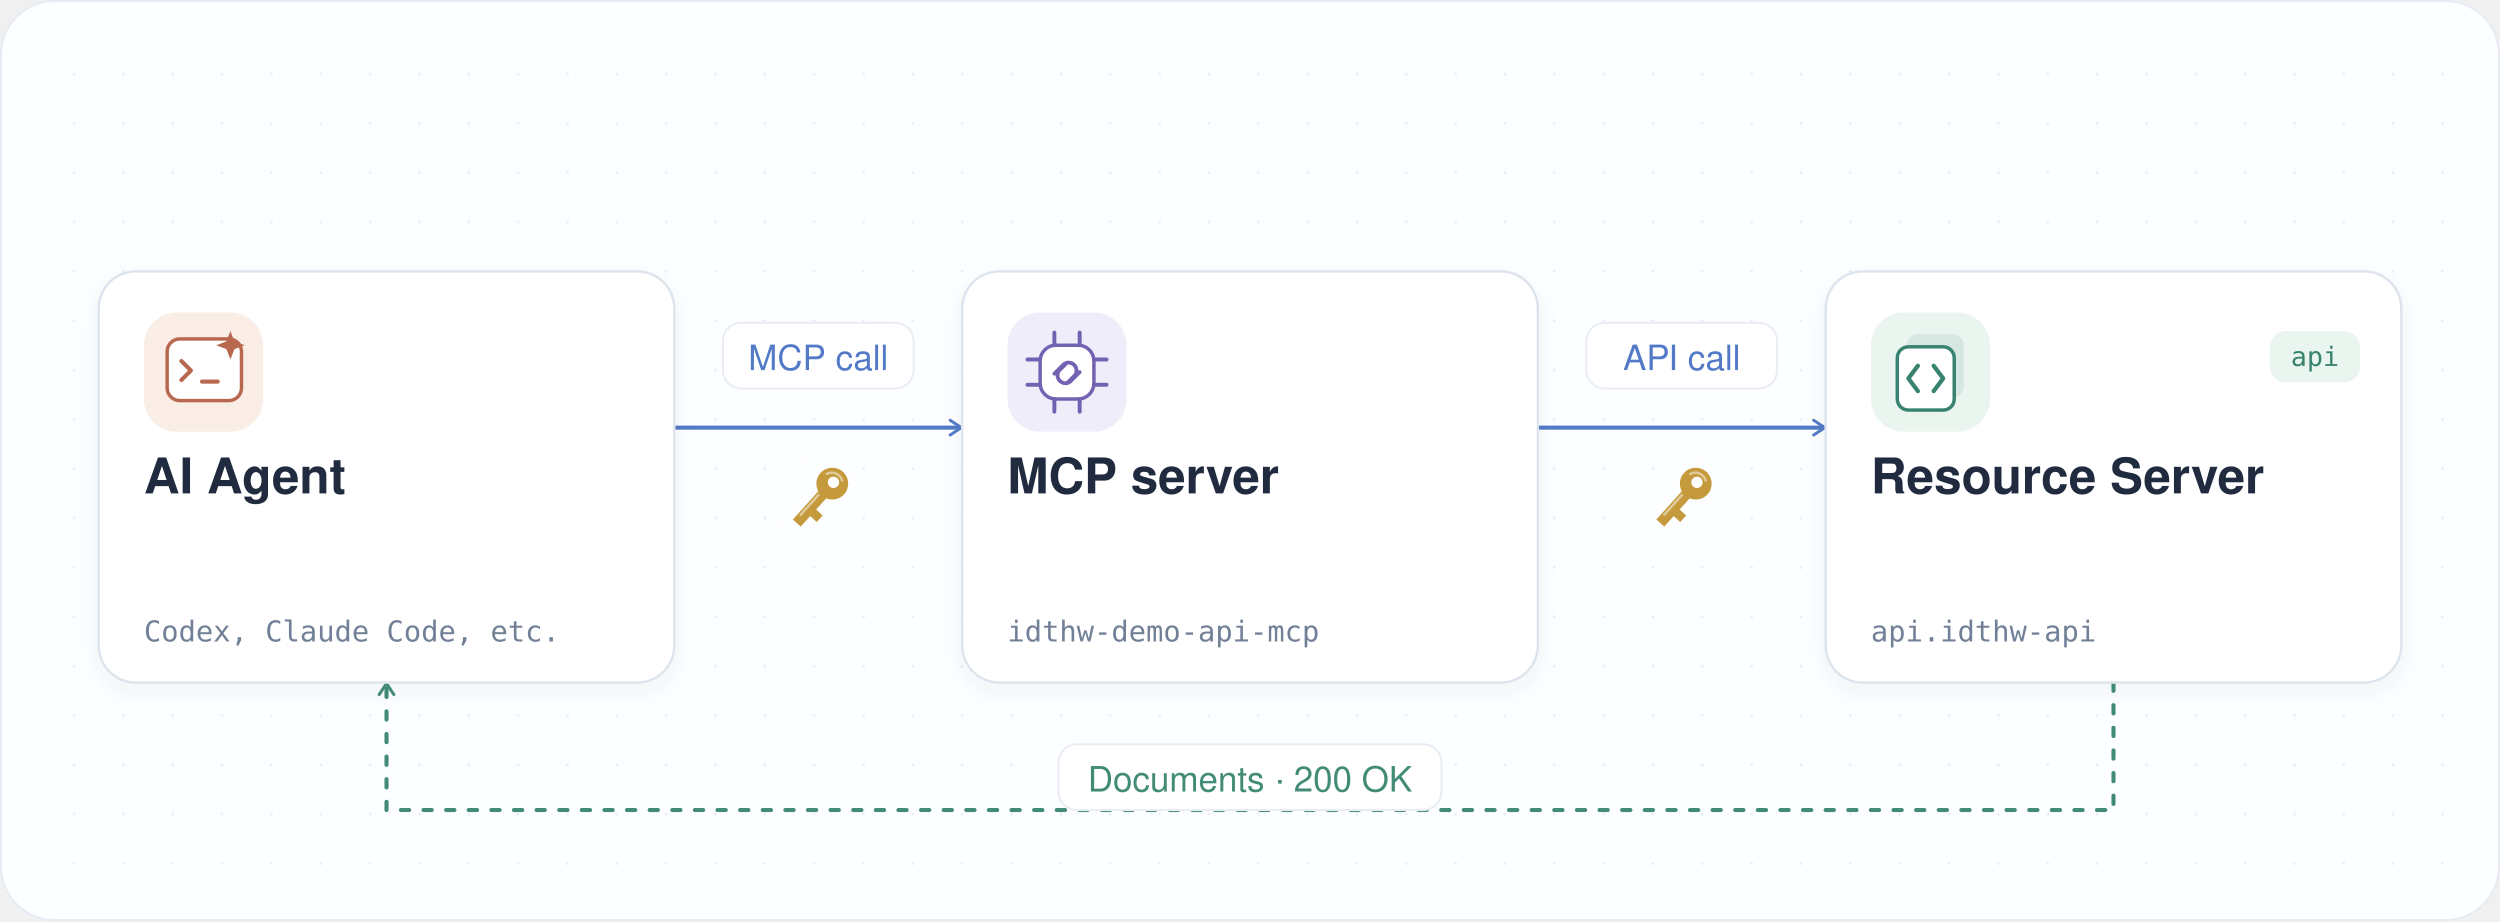
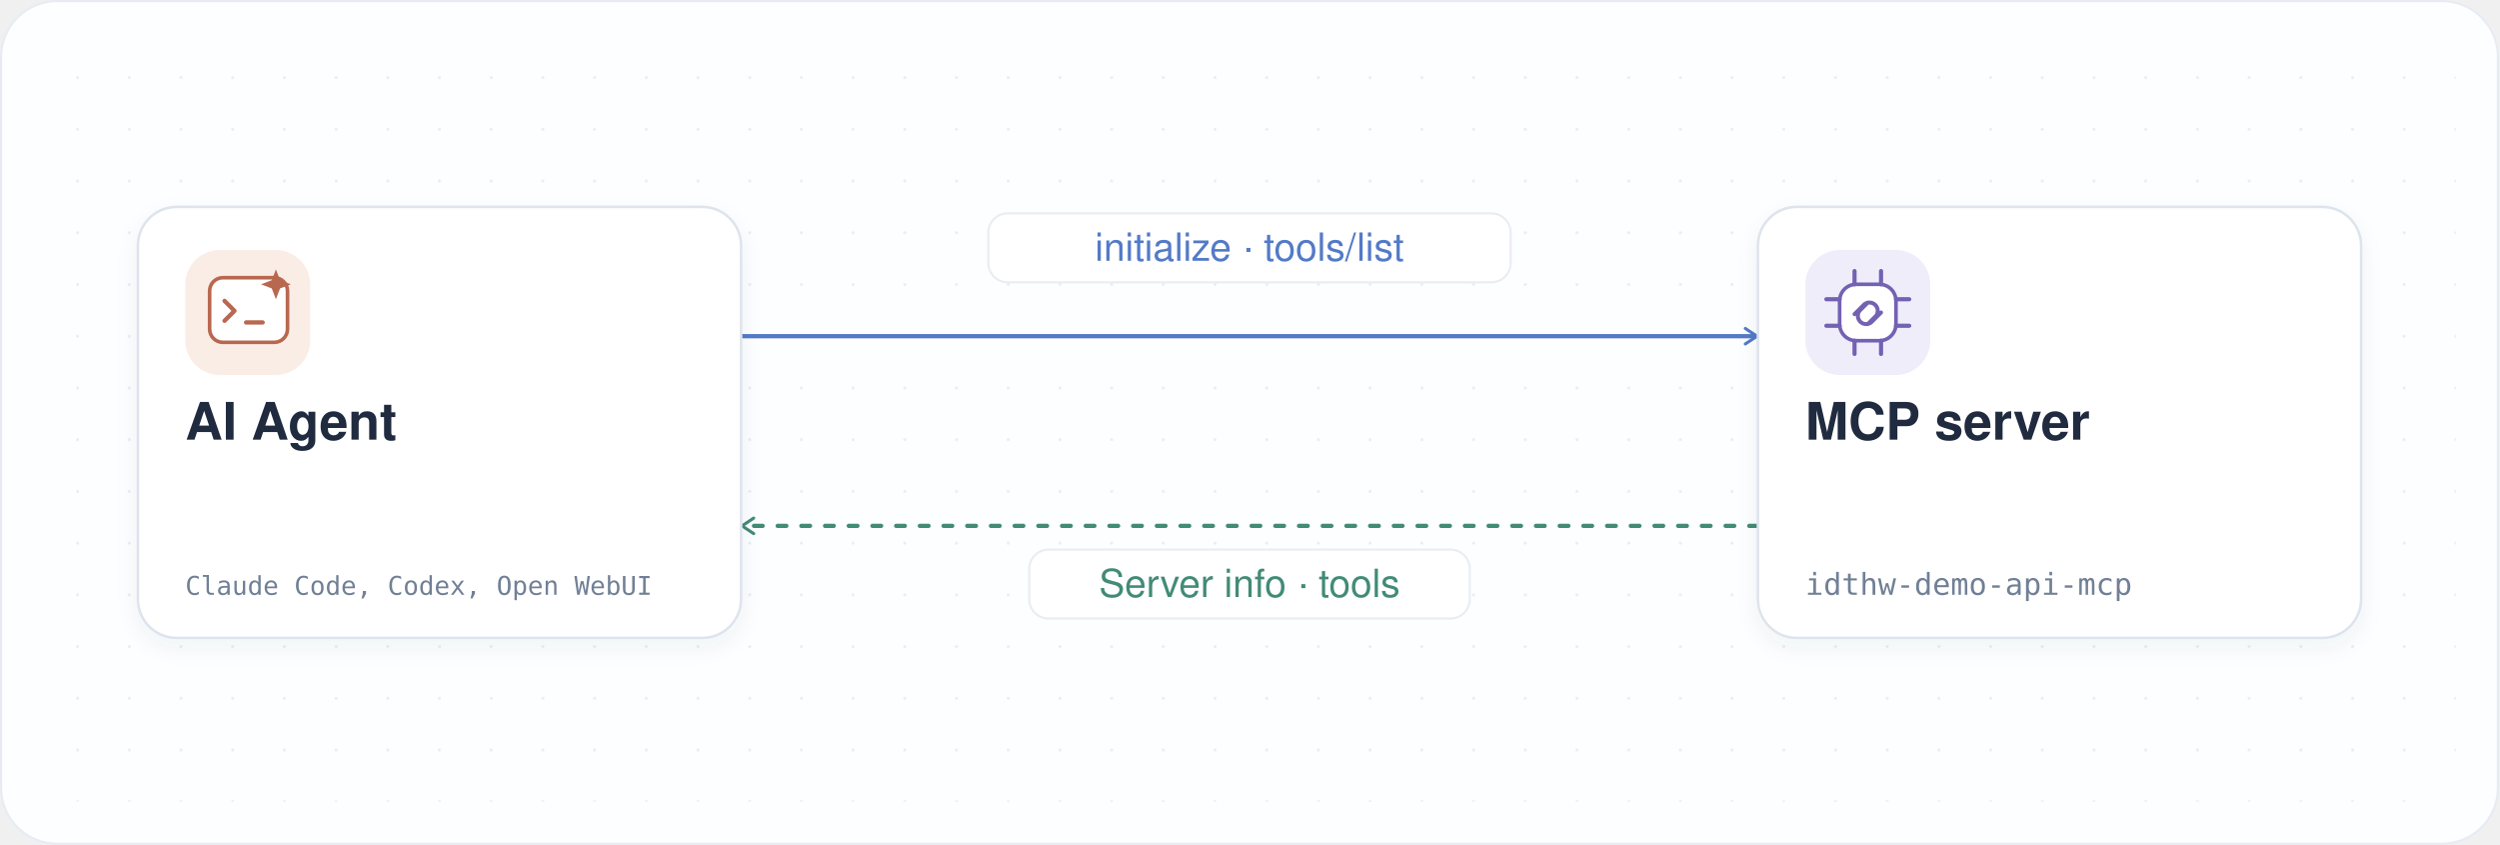
- <svg xmlns="http://www.w3.org/2000/svg" width="1216" height="448" viewBox="0 0 1216 448" role="img" aria-labelledby="title desc">
+ <svg xmlns="http://www.w3.org/2000/svg" width="1160" height="392" viewBox="0 0 1160 392" role="img" aria-labelledby="title desc">
  <defs>
    <marker id="arrow-blue" viewBox="0 0 10 10" refX="8.5" refY="5" markerWidth="9" markerHeight="9" markerUnits="userSpaceOnUse" orient="auto">
      <path d="m2 1 6 4-6 4" fill="none" stroke="#537AC7" stroke-width="1.6" stroke-linecap="round" stroke-linejoin="round" />
    </marker>
    <marker id="arrow-green" viewBox="0 0 10 10" refX="8.5" refY="5" markerWidth="9" markerHeight="9" markerUnits="userSpaceOnUse" orient="auto">
      <path d="m2 1 6 4-6 4" fill="none" stroke="#428B76" stroke-width="1.6" stroke-linecap="round" stroke-linejoin="round" />
    </marker>
    <marker id="arrow-red" viewBox="0 0 10 10" refX="8.5" refY="5" markerWidth="9" markerHeight="9" markerUnits="userSpaceOnUse" orient="auto">
      <path d="m2 1 6 4-6 4" fill="none" stroke="#C46864" stroke-width="1.6" stroke-linecap="round" stroke-linejoin="round" />
    </marker>
    <marker id="arrow-gray" viewBox="0 0 10 10" refX="8.5" refY="5" markerWidth="9" markerHeight="9" markerUnits="userSpaceOnUse" orient="auto">
      <path d="m2 1 6 4-6 4" fill="none" stroke="#8B96AA" stroke-width="1.6" stroke-linecap="round" stroke-linejoin="round" />
    </marker>
    <marker id="arrow-purple" viewBox="0 0 10 10" refX="8.5" refY="5" markerWidth="9" markerHeight="9" markerUnits="userSpaceOnUse" orient="auto">
      <path d="m2 1 6 4-6 4" fill="none" stroke="#8770B1" stroke-width="1.6" stroke-linecap="round" stroke-linejoin="round" />
    </marker>
    <g id="access-token-key" transform="rotate(42 22 22)">
      <path d="M19 15h6v12h5v5h-5v8h-6Z" fill="currentColor" />
      <circle cx="22" cy="10" r="9" fill="currentColor" />
      <circle cx="22" cy="9" r="3.2" fill="white" />
      <path d="M16 8a6 6 0 0 1 9-3M20.5 20v15" fill="none" stroke="white" stroke-opacity=".48" stroke-width="1.4" stroke-linecap="round" />
    </g>
    <filter id="card-shadow" x="-12%" y="-18%" width="124%" height="148%">
      <feDropShadow dx="0" dy="4" stdDeviation="5" flood-color="#253B68" flood-opacity=".055" />
    </filter>
    <pattern id="grid" width="24" height="24" patternUnits="userSpaceOnUse">
      <circle cx="12" cy="12" r=".7" fill="#C9D2E2" opacity=".38" />
    </pattern>
  </defs>
-   <rect x=".5" y=".5" width="1215" height="447" rx="26" fill="#FDFEFF" stroke="#E7ECF4" />
-   <rect x="20" y="20" width="1176" height="408" rx="18" fill="url(#grid)" />
+   <rect x=".5" y=".5" width="1159" height="391" rx="26" fill="#FDFEFF" stroke="#E7ECF4" />
+   <rect x="20" y="20" width="1120" height="352" rx="18" fill="url(#grid)" />
  <g font-family="Avenir Next, Avenir, Segoe UI, Helvetica, Arial, sans-serif">
-     <path d="M328 208 L468 208" fill="none" stroke="#537AC7" stroke-width="2" stroke-linecap="round" stroke-linejoin="round" marker-end="url(#arrow-blue)" />
-     <path d="M748 208 L888 208" fill="none" stroke="#537AC7" stroke-width="2" stroke-linecap="round" stroke-linejoin="round" marker-end="url(#arrow-blue)" />
-     <path d="M1028 332 L1028 394 L188 394 L188 332" fill="none" stroke="#428B76" stroke-width="2" stroke-linecap="round" stroke-linejoin="round" marker-end="url(#arrow-green)" stroke-dasharray="4 7" />
-     <g data-component="client" transform="translate(0 -508)">
+     <path d="M344 156 L816 156" fill="none" stroke="#537AC7" stroke-width="2" stroke-linecap="round" marker-end="url(#arrow-blue)" />
+     <path d="M816 244 L344 244" fill="none" stroke="#428B76" stroke-width="2" stroke-linecap="round" marker-end="url(#arrow-green)" stroke-dasharray="4 7" />
+     <g data-component="client" transform="translate(16 -544)">
      <rect x="48" y="640" width="280" height="200" rx="18" fill="white" stroke="#DEE4ED" stroke-width="1.2" filter="url(#card-shadow)" />
      <rect x="70" y="660" width="58" height="58" rx="16" fill="#FAEDE6" />
      <g transform="translate(79 669) scale(0.7692308)" color="#B96850">
        <rect x="3" y="5" width="47" height="39" rx="8" fill="white" stroke="currentColor" stroke-width="2.2" />
        <path d="m12 19 6 6-6 6m13 1h10" fill="none" stroke="currentColor" stroke-width="2.6" stroke-linecap="round" stroke-linejoin="round" />
        <path d="m43 0 2.5 6.5L52 9l-6.5 2.5L43 18l-2.5-6.5L34 9l6.5-2.5Z" fill="currentColor" />
      </g>
      <text x="70" y="748" fill="#202B40" font-size="24" font-weight="600" text-anchor="start">AI Agent</text>
-       <text x="70" y="820" fill="#718096" font-size="14" font-weight="500" text-anchor="start" font-family="Menlo, Consolas, monospace">Codex, Claude Code, etc.</text>
+       <text x="70" y="820" fill="#718096" font-size="12" font-weight="500" text-anchor="start" font-family="Menlo, Consolas, monospace">Claude Code, Codex, Open WebUI</text>
    </g>
-     <g data-component="mcp" transform="translate(-780 -508)">
+     <g data-component="mcp" transform="translate(-432 -544)">
      <rect x="1248" y="640" width="280" height="200" rx="18" fill="white" stroke="#DEE4ED" stroke-width="1.2" filter="url(#card-shadow)" />
      <rect x="1270" y="660" width="58" height="58" rx="16" fill="#F0EDFA" />
      <g transform="translate(1279 669) scale(0.7692308)" color="#7361B2">
        <rect x="9" y="9" width="34" height="34" rx="10" fill="white" stroke="currentColor" stroke-width="2.2" />
        <path d="M18 1v8m16-8v8M18 43v8m16-8v8M1 18h8m-8 16h8m34-16h8m-8 16h8" stroke="currentColor" stroke-width="2.5" stroke-linecap="round" />
        <path d="m18 27 6-6a5 5 0 0 1 7 7l-5 5m8-7-6 6a5 5 0 0 1-7-7l5-5" fill="none" stroke="currentColor" stroke-width="2.4" stroke-linecap="round" />
      </g>
      <text x="1270" y="748" fill="#202B40" font-size="24" font-weight="600" text-anchor="start">MCP server</text>
      <text x="1270" y="820" fill="#718096" font-size="14" font-weight="500" text-anchor="start" font-family="Menlo, Consolas, monospace">idthw-demo-api-mcp</text>
    </g>
-     <g data-component="api" transform="translate(-760 -508)">
-       <rect x="1648" y="640" width="280" height="200" rx="18" fill="white" stroke="#DEE4ED" stroke-width="1.2" filter="url(#card-shadow)" />
-       <rect x="1670" y="660" width="58" height="58" rx="16" fill="#EAF5EF" />
-       <g transform="translate(1679 669) scale(0.7692308)" color="#38836F">
-         <rect x="11" y="2" width="36" height="40" rx="7" fill="currentColor" opacity=".12" />
-         <rect x="5" y="10" width="36" height="40" rx="7" fill="white" stroke="currentColor" stroke-width="2.2" />
-         <path d="m18 22-6 8 6 8m10-16 6 8-6 8" fill="none" stroke="currentColor" stroke-width="2.7" stroke-linecap="round" stroke-linejoin="round" />
-       </g>
-       <rect x="1864" y="669" width="44" height="25" rx="8" fill="#EAF5EF" />
-       <text x="1886" y="686" fill="#38836F" font-size="13" font-weight="500" text-anchor="middle" font-family="Menlo, Consolas, monospace">api</text>
-       <text x="1670" y="748" fill="#202B40" font-size="24" font-weight="600" text-anchor="start">Resource Server</text>
-       <text x="1670" y="820" fill="#718096" font-size="14" font-weight="500" text-anchor="start" font-family="Menlo, Consolas, monospace">api.idthw-api</text>
-     </g>
-     <rect x="351.6" y="157" width="92.8" height="32" rx="9" fill="white" stroke="#E9EDF3" />
-     <text x="398" y="180" fill="#537AC7" font-size="17" font-weight="500" text-anchor="middle">MCP call</text>
-     <circle cx="398" cy="243" r="20" fill="#FDFEFF" />
-     <use href="#access-token-key" transform="translate(379 224) scale(.86)" color="#C49A3C" />
-     <rect x="771.6" y="157" width="92.8" height="32" rx="9" fill="white" stroke="#E9EDF3" />
-     <text x="818" y="180" fill="#537AC7" font-size="17" font-weight="500" text-anchor="middle">API call</text>
-     <circle cx="818" cy="243" r="20" fill="#FDFEFF" />
-     <use href="#access-token-key" transform="translate(799 224) scale(.86)" color="#C49A3C" />
-     <rect x="514.85" y="362" width="186.3" height="32" rx="9" fill="white" stroke="#E9EDF3" />
-     <text x="608" y="385" fill="#428B76" font-size="17" font-weight="500" text-anchor="middle">Documents · 200 OK</text>
+     <rect x="458.75" y="99" width="242.5" height="32" rx="9" fill="white" stroke="#E9EDF3" />
+     <text x="580" y="121" fill="#537AC7" font-size="18" font-weight="500" text-anchor="middle">initialize · tools/list</text>
+     <rect x="477.75" y="255" width="204.5" height="32" rx="9" fill="white" stroke="#E9EDF3" />
+     <text x="580" y="277" fill="#428B76" font-size="18" font-weight="500" text-anchor="middle">Server info · tools</text>
  </g>
</svg>
